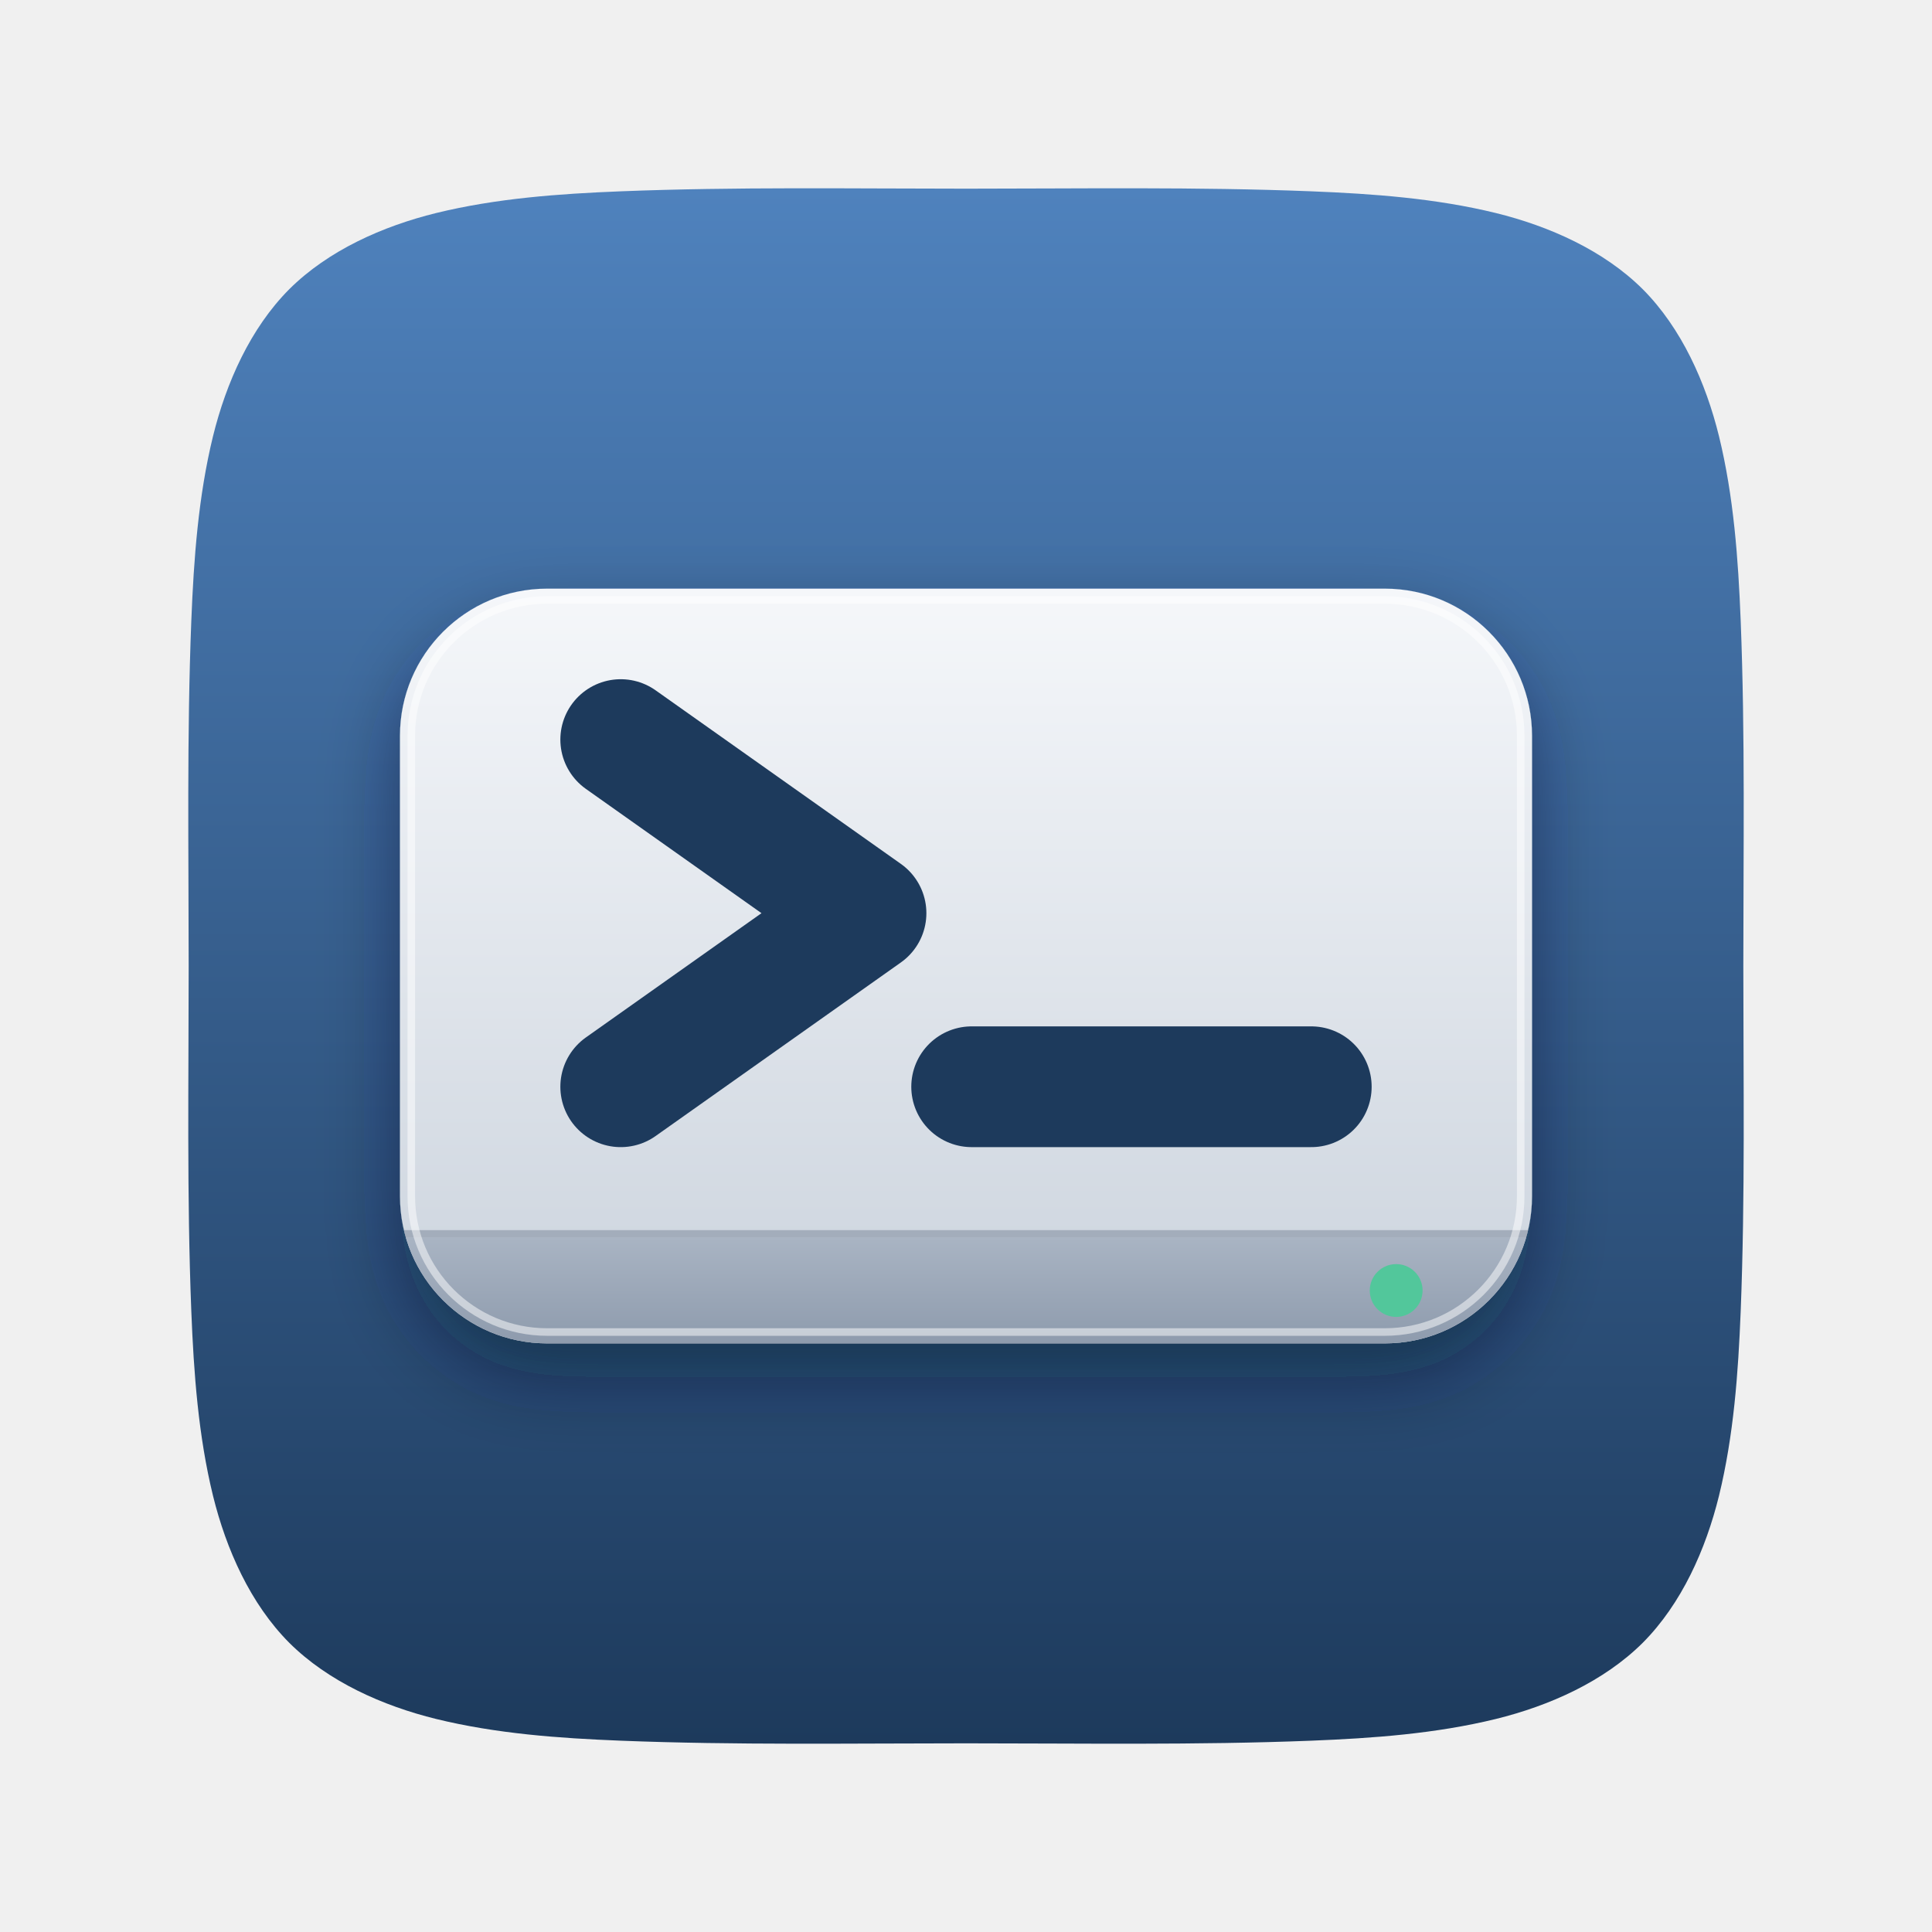
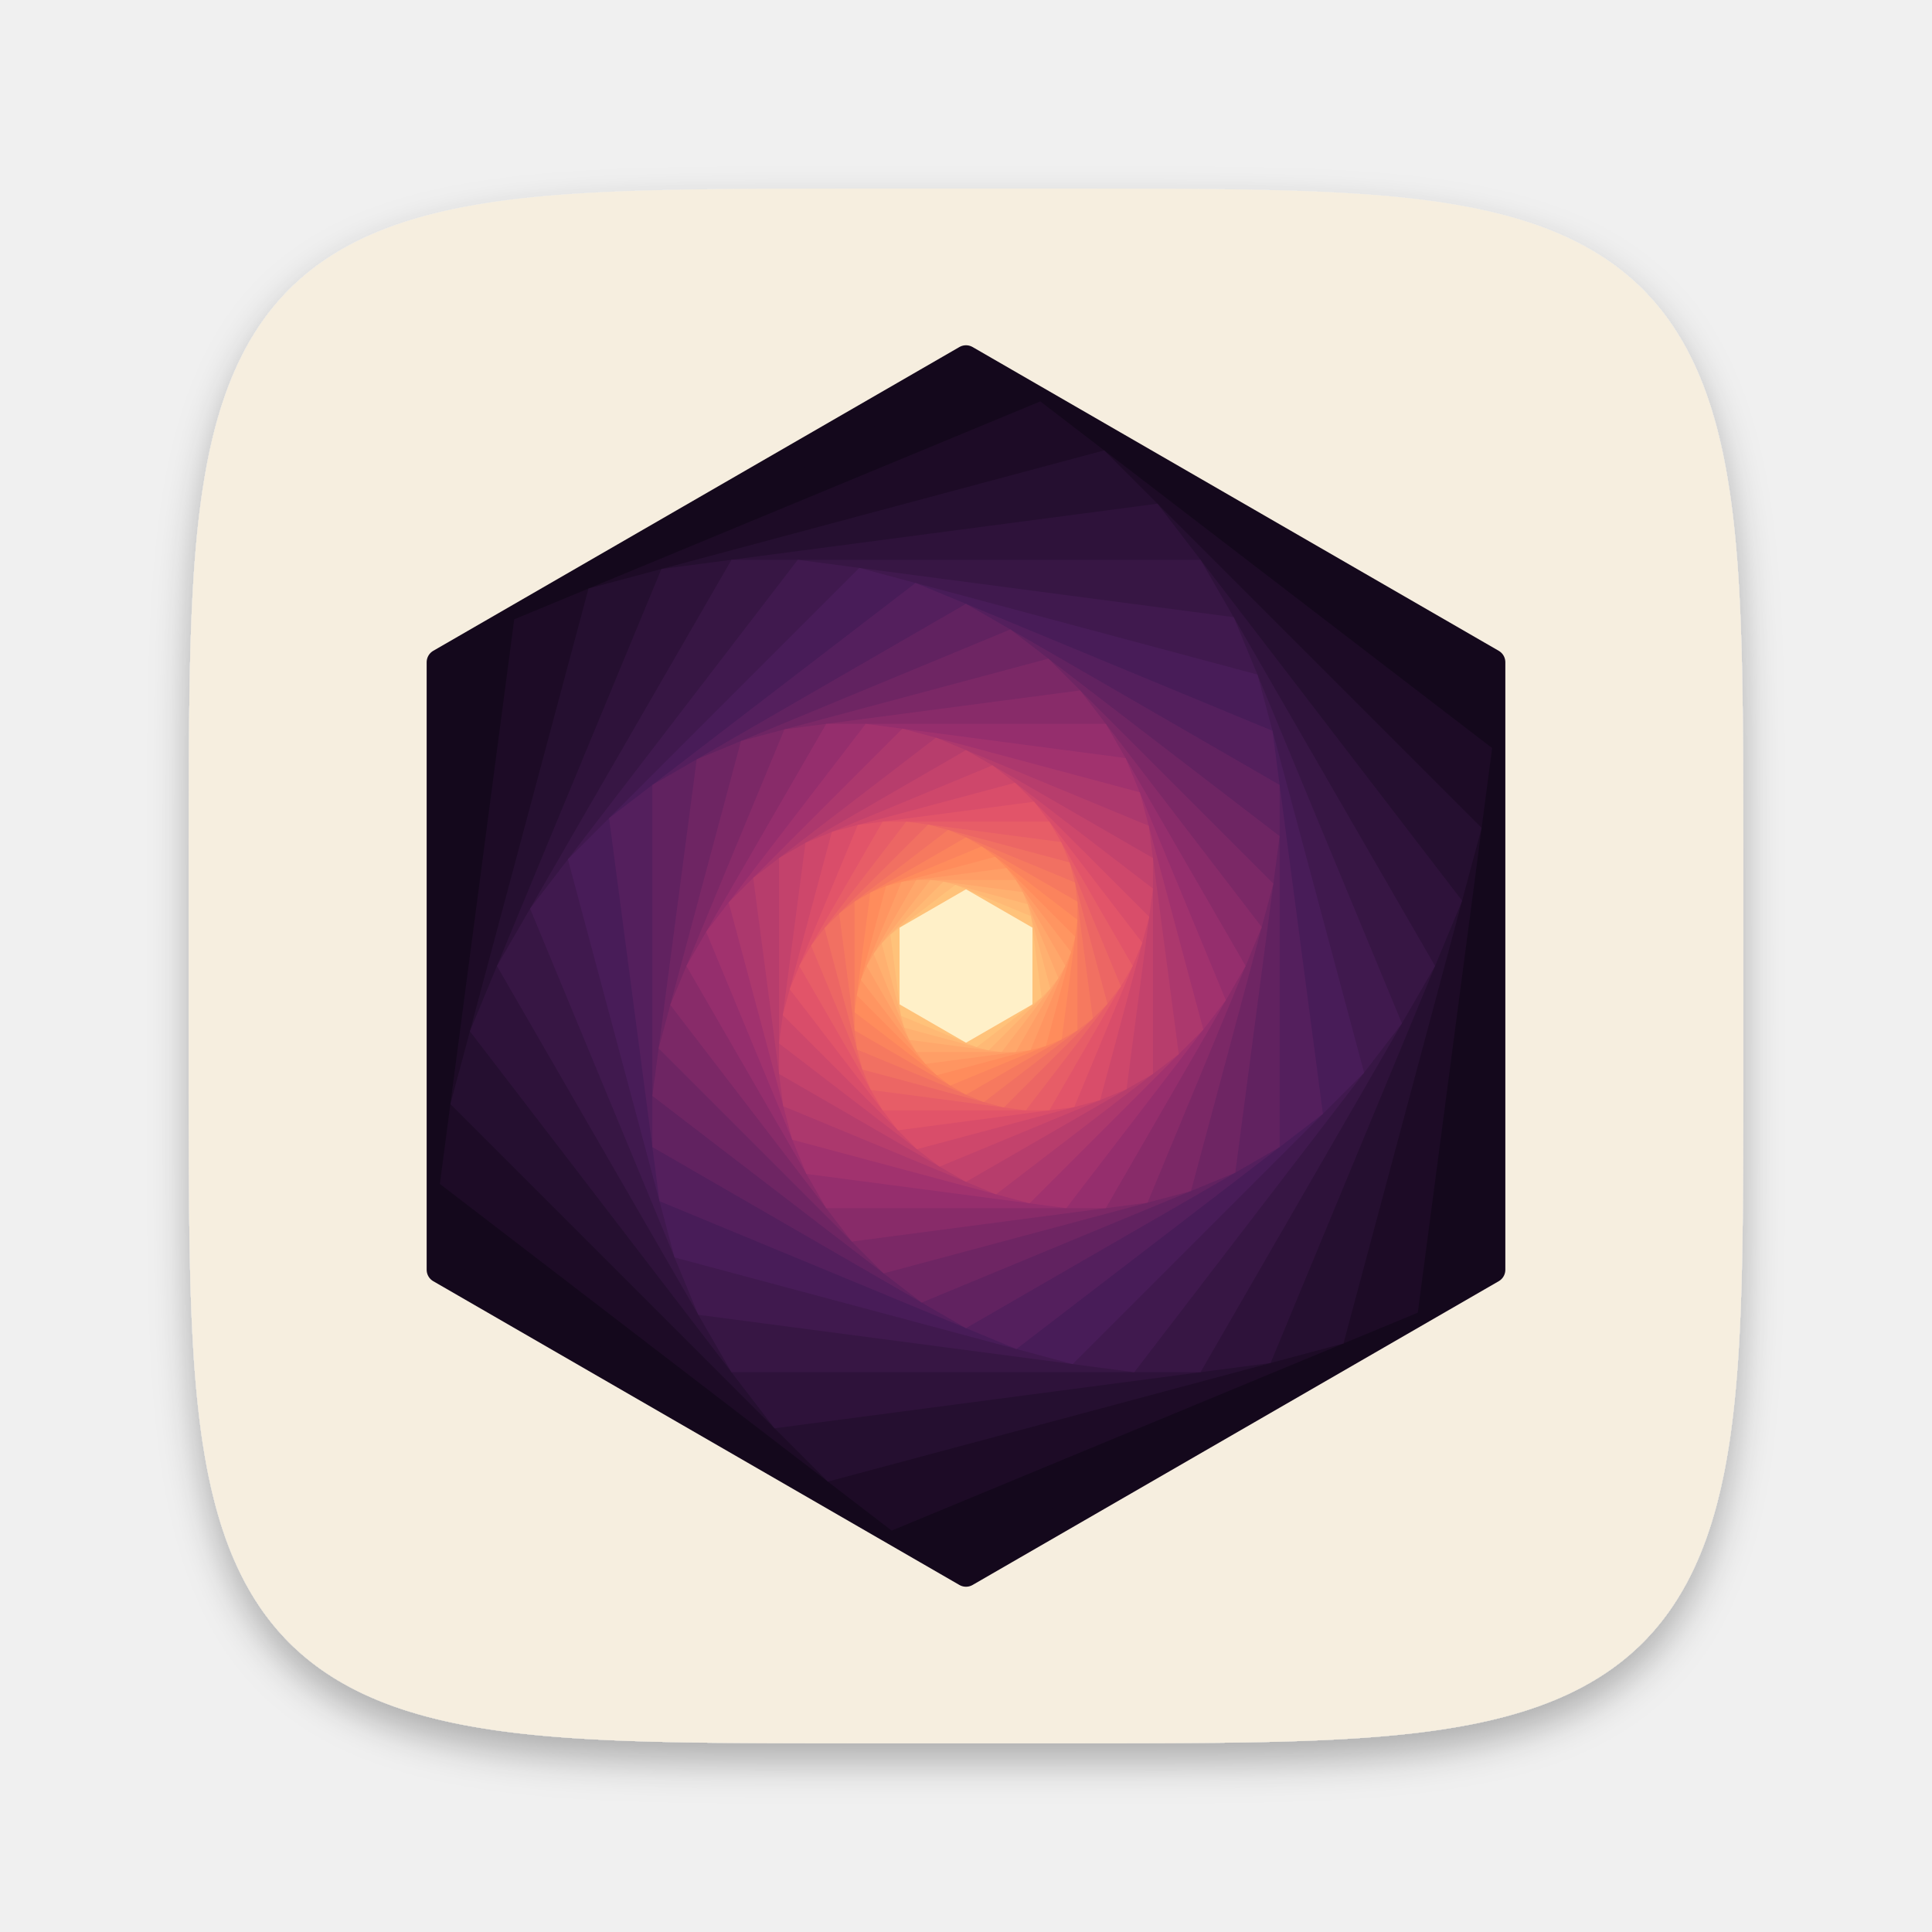
<svg xmlns="http://www.w3.org/2000/svg" width="1024" height="1024" viewBox="0 0 1024 1024">
  <defs>
-     <path id="plate" d="M 924.0 512.0 C 924.0 573.0 925.0 634.1 922.6 695.0 C 921.3 727.8 918.9 760.9 911.1 792.8         C 904.1 821.2 891.3 850.0 870.7 870.7 C 850.0 891.3 821.2 904.1 792.8 911.1         C 760.9 918.9 727.8 921.3 695.0 922.6 C 634.1 925.0 573.0 924.0 512.0 924.0         C 451.0 924.0 389.9 925.0 329.0 922.6 C 296.2 921.3 263.1 918.9 231.2 911.1         C 202.8 904.1 174.0 891.3 153.3 870.7 C 132.7 850.0 119.9 821.2 112.9 792.8         C 105.1 760.9 102.7 727.8 101.4 695.0 C 99.0 634.1 100.0 573.0 100.0 512.0         C 100.0 451.0 99.0 389.9 101.4 329.0 C 102.7 296.2 105.1 263.1 112.9 231.2         C 119.9 202.8 132.7 174.0 153.3 153.3 C 174.0 132.7 202.8 119.9 231.2 112.9         C 263.1 105.1 296.2 102.7 329.0 101.4 C 389.9 99.0 451.0 100.0 512.0 100.0         C 573.0 100.0 634.1 99.0 695.0 101.4 C 727.8 102.7 760.9 105.1 792.8 112.9         C 821.2 119.9 850.0 132.7 870.7 153.3 C 891.3 174.0 904.1 202.8 911.1 231.2         C 918.9 263.1 921.3 296.2 922.6 329.0 C 925.0 389.9 924.0 451.0 924.0 512.0 Z" />
-     <clipPath id="plateClip">
-       <use href="#plate" />
-     </clipPath>
-     <linearGradient id="plateFill" x1="512" y1="100" x2="512" y2="924" gradientUnits="userSpaceOnUse">
-       <stop offset="0" stop-color="#4F82BD" />
-       <stop offset="1" stop-color="#1D3A5C" />
-     </linearGradient>
-     <linearGradient id="caseFill" x1="512" y1="312" x2="512" y2="712" gradientUnits="userSpaceOnUse">
-       <stop offset="0" stop-color="#F5F7FA" />
-       <stop offset="1" stop-color="#CBD3DD" />
-     </linearGradient>
-     <linearGradient id="baseFill" x1="512" y1="656" x2="512" y2="712" gradientUnits="userSpaceOnUse">
-       <stop offset="0" stop-color="#A9B4C3" />
-       <stop offset="1" stop-color="#8E9BAD" />
-     </linearGradient>
-     <clipPath id="caseClip">
-       <rect x="212" y="312" width="600" height="400" rx="78" />
-     </clipPath>
-     <filter id="caseShadow" x="-25%" y="-25%" width="150%" height="160%">
-       <feDropShadow dx="0" dy="18" stdDeviation="20" flood-color="#0A1B2E" flood-opacity="0.45" />
+     <filter id="shadow" x="-10%" y="-10%" width="120%" height="125%">
+       <feDropShadow dx="0" dy="10" stdDeviation="10" flood-color="#000000" flood-opacity="0.28" />
    </filter>
  </defs>
-   <use href="#plate" fill="url(#plateFill)" />
-   <g clip-path="url(#plateClip)">
-     <rect x="212" y="312" width="600" height="400" rx="78" fill="url(#caseFill)" filter="url(#caseShadow)" />
-     <g clip-path="url(#caseClip)">
-       <rect x="212" y="656" width="600" height="56" fill="url(#baseFill)" />
-       <rect x="212" y="652" width="600" height="4" fill="#7E8B9D" fill-opacity="0.55" />
-       <circle cx="740" cy="684" r="14" fill="#52C79B" />
-     </g>
-     <rect x="218" y="318" width="588" height="388" rx="72" fill="none" stroke="#FFFFFF" stroke-opacity="0.5" stroke-width="4" />
-     <g fill="none" stroke="#1D3A5C" stroke-width="64" stroke-linecap="round" stroke-linejoin="round">
-       <path d="M 329 392 L 459 484 L 329 576" />
-       <path d="M 515 576 L 695 576" />
-     </g>
-   </g>
+   <path d="M924.00 512.00 L923.99 573.83 L923.97 593.59 L923.94 607.95 L923.90 619.65 L923.84 629.70 L923.77 638.60 L923.69 646.64 L923.60 654.01 L923.49 660.85 L923.37 667.24 L923.24 673.26 L923.10 678.95 L922.94 684.36 L922.77 689.52 L922.59 694.46 L922.39 699.21 L922.18 703.77 L921.96 708.17 L921.73 712.42 L921.48 716.53 L921.23 720.52 L920.96 724.39 L920.67 728.15 L920.37 731.81 L920.07 735.37 L919.74 738.85 L919.41 742.23 L919.06 745.54 L918.70 748.78 L918.33 751.94 L917.94 755.03 L917.54 758.06 L917.13 761.02 L916.70 763.93 L916.26 766.77 L915.81 769.57 L915.35 772.31 L914.87 775.00 L914.38 777.64 L913.88 780.24 L913.36 782.79 L912.83 785.29 L912.28 787.76 L911.73 790.18 L911.16 792.56 L910.57 794.91 L909.98 797.22 L909.36 799.49 L908.74 801.73 L908.10 803.93 L907.45 806.10 L906.79 808.23 L906.11 810.34 L905.41 812.41 L904.71 814.45 L903.99 816.47 L903.25 818.45 L902.50 820.41 L901.74 822.34 L900.96 824.24 L900.17 826.11 L899.37 827.96 L898.55 829.78 L897.71 831.58 L896.87 833.35 L896.00 835.10 L895.12 836.83 L894.23 838.53 L893.32 840.21 L892.40 841.86 L891.46 843.50 L890.51 845.11 L889.54 846.70 L888.56 848.27 L887.56 849.81 L886.55 851.34 L885.52 852.85 L884.48 854.33 L883.42 855.80 L882.34 857.24 L881.25 858.67 L880.14 860.08 L879.01 861.46 L877.87 862.83 L876.71 864.18 L875.54 865.52 L874.34 866.83 L873.14 868.13 L871.91 869.41 L870.67 870.67 L869.41 871.91 L868.13 873.14 L866.83 874.34 L865.52 875.54 L864.18 876.71 L862.83 877.87 L861.46 879.01 L860.08 880.14 L858.67 881.25 L857.24 882.34 L855.80 883.42 L854.33 884.48 L852.85 885.52 L851.34 886.55 L849.81 887.56 L848.27 888.56 L846.70 889.54 L845.11 890.51 L843.50 891.46 L841.86 892.40 L840.21 893.32 L838.53 894.23 L836.83 895.12 L835.10 896.00 L833.35 896.87 L831.58 897.71 L829.78 898.55 L827.96 899.37 L826.11 900.17 L824.24 900.96 L822.34 901.74 L820.41 902.50 L818.45 903.25 L816.47 903.99 L814.45 904.71 L812.41 905.41 L810.34 906.11 L808.23 906.79 L806.10 907.45 L803.93 908.10 L801.73 908.74 L799.49 909.36 L797.22 909.98 L794.91 910.57 L792.56 911.16 L790.18 911.73 L787.76 912.28 L785.29 912.83 L782.79 913.36 L780.24 913.88 L777.64 914.38 L775.00 914.87 L772.31 915.35 L769.57 915.81 L766.77 916.26 L763.93 916.70 L761.02 917.13 L758.06 917.54 L755.03 917.94 L751.94 918.33 L748.78 918.70 L745.54 919.06 L742.23 919.41 L738.85 919.74 L735.37 920.07 L731.81 920.37 L728.15 920.67 L724.39 920.96 L720.52 921.23 L716.53 921.48 L712.42 921.73 L708.17 921.96 L703.77 922.18 L699.21 922.39 L694.46 922.59 L689.52 922.77 L684.36 922.94 L678.95 923.10 L673.26 923.24 L667.24 923.37 L660.85 923.49 L654.01 923.60 L646.64 923.69 L638.60 923.77 L629.70 923.84 L619.65 923.90 L607.95 923.94 L593.59 923.97 L573.83 923.99 L512.00 924.00 L450.17 923.99 L430.41 923.97 L416.05 923.94 L404.35 923.90 L394.30 923.84 L385.40 923.77 L377.36 923.69 L369.99 923.60 L363.15 923.49 L356.76 923.37 L350.74 923.24 L345.05 923.10 L339.64 922.94 L334.48 922.77 L329.54 922.59 L324.79 922.39 L320.23 922.18 L315.83 921.96 L311.58 921.73 L307.47 921.48 L303.48 921.23 L299.61 920.96 L295.85 920.67 L292.19 920.37 L288.63 920.07 L285.15 919.74 L281.77 919.41 L278.46 919.06 L275.22 918.70 L272.06 918.33 L268.97 917.94 L265.94 917.54 L262.98 917.13 L260.07 916.70 L257.23 916.26 L254.43 915.81 L251.69 915.35 L249.00 914.87 L246.36 914.38 L243.76 913.88 L241.21 913.36 L238.71 912.83 L236.24 912.28 L233.82 911.73 L231.44 911.16 L229.09 910.57 L226.78 909.98 L224.51 909.36 L222.27 908.74 L220.07 908.10 L217.90 907.45 L215.77 906.79 L213.66 906.11 L211.59 905.41 L209.55 904.71 L207.53 903.99 L205.55 903.25 L203.59 902.50 L201.66 901.74 L199.76 900.96 L197.89 900.17 L196.04 899.37 L194.22 898.55 L192.42 897.71 L190.65 896.87 L188.90 896.00 L187.17 895.12 L185.47 894.23 L183.79 893.32 L182.14 892.40 L180.50 891.46 L178.89 890.51 L177.30 889.54 L175.73 888.56 L174.19 887.56 L172.66 886.55 L171.15 885.52 L169.67 884.48 L168.20 883.42 L166.76 882.34 L165.33 881.25 L163.92 880.14 L162.54 879.01 L161.17 877.87 L159.82 876.71 L158.48 875.54 L157.17 874.34 L155.87 873.14 L154.59 871.91 L153.33 870.67 L152.09 869.41 L150.86 868.13 L149.66 866.83 L148.46 865.52 L147.29 864.18 L146.13 862.83 L144.99 861.46 L143.86 860.08 L142.75 858.67 L141.66 857.24 L140.58 855.80 L139.52 854.33 L138.48 852.85 L137.45 851.34 L136.44 849.81 L135.44 848.27 L134.46 846.70 L133.49 845.11 L132.54 843.50 L131.60 841.86 L130.68 840.21 L129.77 838.53 L128.88 836.83 L128.00 835.10 L127.13 833.35 L126.29 831.58 L125.45 829.78 L124.63 827.96 L123.83 826.11 L123.04 824.24 L122.26 822.34 L121.50 820.41 L120.75 818.45 L120.01 816.47 L119.29 814.45 L118.59 812.41 L117.89 810.34 L117.21 808.23 L116.55 806.10 L115.90 803.93 L115.26 801.73 L114.64 799.49 L114.02 797.22 L113.43 794.91 L112.84 792.56 L112.27 790.18 L111.72 787.76 L111.17 785.29 L110.64 782.79 L110.12 780.24 L109.62 777.64 L109.13 775.00 L108.65 772.31 L108.19 769.57 L107.74 766.77 L107.30 763.93 L106.87 761.02 L106.46 758.06 L106.06 755.03 L105.67 751.94 L105.30 748.78 L104.94 745.54 L104.59 742.23 L104.26 738.85 L103.93 735.37 L103.63 731.81 L103.33 728.15 L103.04 724.39 L102.77 720.52 L102.52 716.53 L102.27 712.42 L102.04 708.17 L101.82 703.77 L101.61 699.21 L101.41 694.46 L101.23 689.52 L101.06 684.36 L100.90 678.95 L100.76 673.26 L100.63 667.24 L100.51 660.85 L100.40 654.01 L100.31 646.64 L100.23 638.60 L100.16 629.70 L100.10 619.65 L100.06 607.95 L100.03 593.59 L100.01 573.83 L100.00 512.00 L100.01 450.17 L100.03 430.41 L100.06 416.05 L100.10 404.35 L100.16 394.30 L100.23 385.40 L100.31 377.36 L100.40 369.99 L100.51 363.15 L100.63 356.76 L100.76 350.74 L100.90 345.05 L101.06 339.64 L101.23 334.48 L101.41 329.54 L101.61 324.79 L101.82 320.23 L102.04 315.83 L102.27 311.58 L102.52 307.47 L102.77 303.48 L103.04 299.61 L103.33 295.85 L103.63 292.19 L103.93 288.63 L104.26 285.15 L104.59 281.77 L104.94 278.46 L105.30 275.22 L105.67 272.06 L106.06 268.97 L106.46 265.94 L106.87 262.98 L107.30 260.07 L107.74 257.23 L108.19 254.43 L108.65 251.69 L109.13 249.00 L109.62 246.36 L110.12 243.76 L110.64 241.21 L111.17 238.71 L111.72 236.24 L112.27 233.82 L112.84 231.44 L113.43 229.09 L114.02 226.78 L114.64 224.51 L115.26 222.27 L115.90 220.07 L116.55 217.90 L117.21 215.77 L117.89 213.66 L118.59 211.59 L119.29 209.55 L120.01 207.53 L120.75 205.55 L121.50 203.59 L122.26 201.66 L123.04 199.76 L123.83 197.89 L124.63 196.04 L125.45 194.22 L126.29 192.42 L127.13 190.65 L128.00 188.90 L128.88 187.17 L129.77 185.47 L130.68 183.79 L131.60 182.14 L132.54 180.50 L133.49 178.89 L134.46 177.30 L135.44 175.73 L136.44 174.19 L137.45 172.66 L138.48 171.15 L139.52 169.67 L140.58 168.20 L141.66 166.76 L142.75 165.33 L143.86 163.92 L144.99 162.54 L146.13 161.17 L147.29 159.82 L148.46 158.48 L149.66 157.17 L150.86 155.87 L152.09 154.59 L153.33 153.33 L154.59 152.09 L155.87 150.86 L157.17 149.66 L158.48 148.46 L159.82 147.29 L161.17 146.13 L162.54 144.99 L163.92 143.86 L165.33 142.75 L166.76 141.66 L168.20 140.58 L169.67 139.52 L171.15 138.48 L172.66 137.45 L174.19 136.44 L175.73 135.44 L177.30 134.46 L178.89 133.49 L180.50 132.54 L182.14 131.60 L183.79 130.68 L185.47 129.77 L187.17 128.88 L188.90 128.00 L190.65 127.13 L192.42 126.29 L194.22 125.45 L196.04 124.63 L197.89 123.83 L199.76 123.04 L201.66 122.26 L203.59 121.50 L205.55 120.75 L207.53 120.01 L209.55 119.29 L211.59 118.59 L213.66 117.89 L215.77 117.21 L217.90 116.55 L220.07 115.90 L222.27 115.26 L224.51 114.64 L226.78 114.02 L229.09 113.43 L231.44 112.84 L233.82 112.27 L236.24 111.72 L238.71 111.17 L241.21 110.64 L243.76 110.12 L246.36 109.62 L249.00 109.13 L251.69 108.65 L254.43 108.19 L257.23 107.74 L260.07 107.30 L262.98 106.87 L265.94 106.46 L268.97 106.06 L272.06 105.67 L275.22 105.30 L278.46 104.94 L281.77 104.59 L285.15 104.26 L288.63 103.93 L292.19 103.63 L295.85 103.33 L299.61 103.04 L303.48 102.77 L307.47 102.52 L311.58 102.27 L315.83 102.04 L320.23 101.82 L324.79 101.61 L329.54 101.41 L334.48 101.23 L339.64 101.06 L345.05 100.90 L350.74 100.76 L356.76 100.63 L363.15 100.51 L369.99 100.40 L377.36 100.31 L385.40 100.23 L394.30 100.16 L404.35 100.10 L416.05 100.06 L430.41 100.03 L450.17 100.01 L512.00 100.00 L573.83 100.01 L593.59 100.03 L607.95 100.06 L619.65 100.10 L629.70 100.16 L638.60 100.23 L646.64 100.31 L654.01 100.40 L660.85 100.51 L667.24 100.63 L673.26 100.76 L678.95 100.90 L684.36 101.06 L689.52 101.23 L694.46 101.41 L699.21 101.61 L703.77 101.82 L708.17 102.04 L712.42 102.27 L716.53 102.52 L720.52 102.77 L724.39 103.04 L728.15 103.33 L731.81 103.63 L735.37 103.93 L738.85 104.26 L742.23 104.59 L745.54 104.94 L748.78 105.30 L751.94 105.67 L755.03 106.06 L758.06 106.46 L761.02 106.87 L763.93 107.30 L766.77 107.74 L769.57 108.19 L772.31 108.65 L775.00 109.13 L777.64 109.62 L780.24 110.12 L782.79 110.64 L785.29 111.17 L787.76 111.72 L790.18 112.27 L792.56 112.84 L794.91 113.43 L797.22 114.02 L799.49 114.64 L801.73 115.26 L803.93 115.90 L806.10 116.55 L808.23 117.21 L810.34 117.89 L812.41 118.59 L814.45 119.29 L816.47 120.01 L818.45 120.75 L820.41 121.50 L822.34 122.26 L824.24 123.04 L826.11 123.83 L827.96 124.63 L829.78 125.45 L831.58 126.29 L833.35 127.13 L835.10 128.00 L836.83 128.88 L838.53 129.77 L840.21 130.68 L841.86 131.60 L843.50 132.54 L845.11 133.49 L846.70 134.46 L848.27 135.44 L849.81 136.44 L851.34 137.45 L852.85 138.48 L854.33 139.52 L855.80 140.58 L857.24 141.66 L858.67 142.75 L860.08 143.86 L861.46 144.99 L862.83 146.13 L864.18 147.29 L865.52 148.46 L866.83 149.66 L868.13 150.86 L869.41 152.09 L870.67 153.33 L871.91 154.59 L873.14 155.87 L874.34 157.17 L875.54 158.48 L876.71 159.82 L877.87 161.17 L879.01 162.54 L880.14 163.92 L881.25 165.33 L882.34 166.76 L883.42 168.20 L884.48 169.67 L885.52 171.15 L886.55 172.66 L887.56 174.19 L888.56 175.73 L889.54 177.30 L890.51 178.89 L891.46 180.50 L892.40 182.14 L893.32 183.79 L894.23 185.47 L895.12 187.17 L896.00 188.90 L896.87 190.65 L897.71 192.42 L898.55 194.22 L899.37 196.04 L900.17 197.89 L900.96 199.76 L901.74 201.66 L902.50 203.59 L903.25 205.55 L903.99 207.53 L904.71 209.55 L905.41 211.59 L906.11 213.66 L906.79 215.77 L907.45 217.90 L908.10 220.07 L908.74 222.27 L909.36 224.51 L909.98 226.78 L910.57 229.09 L911.16 231.44 L911.73 233.82 L912.28 236.24 L912.83 238.71 L913.36 241.21 L913.88 243.76 L914.38 246.36 L914.87 249.00 L915.35 251.69 L915.81 254.43 L916.26 257.23 L916.70 260.07 L917.13 262.98 L917.54 265.94 L917.94 268.97 L918.33 272.06 L918.70 275.22 L919.06 278.46 L919.41 281.77 L919.74 285.15 L920.07 288.63 L920.37 292.19 L920.67 295.85 L920.96 299.61 L921.23 303.48 L921.48 307.47 L921.73 311.58 L921.96 315.83 L922.18 320.23 L922.39 324.79 L922.59 329.54 L922.77 334.48 L922.94 339.64 L923.10 345.05 L923.24 350.74 L923.37 356.76 L923.49 363.15 L923.60 369.99 L923.69 377.36 L923.77 385.40 L923.84 394.30 L923.90 404.35 L923.94 416.05 L923.97 430.41 L923.99 450.17 Z" fill="#F6EEDF" filter="url(#shadow)" />
+   <polygon points="512.00,190.00 790.86,351.00 790.86,673.00 512.00,834.00 233.14,673.00 233.14,351.00" fill="#14081C" stroke="#14081C" stroke-width="14" stroke-linejoin="round" />
+   <polygon points="551.40,212.75 790.86,396.49 751.46,695.75 472.60,811.25 233.14,627.51 272.54,328.25" fill="#1D0B26" />
+   <polygon points="585.23,238.71 785.29,438.77 712.07,712.07 438.77,785.29 238.71,585.23 311.93,311.93" fill="#250F30" />
+   <polygon points="613.49,266.97 774.95,477.38 673.45,722.41 410.51,757.03 249.05,546.62 350.55,301.59" fill="#2E123A" />
+   <polygon points="636.30,296.70 760.61,512.00 636.30,727.30 387.70,727.30 263.39,512.00 387.70,296.70" fill="#371644" />
+   <polygon points="653.87,327.12 743.05,542.42 601.18,727.30 370.13,696.88 280.95,481.58 422.82,296.70" fill="#40194E" />
+   <polygon points="666.47,357.53 723.00,568.54 568.54,723.00 357.53,666.47 301.00,455.46 455.46,301.00" fill="#481C58" />
+   <polygon points="674.45,387.34 701.18,590.36 538.73,715.02 349.55,636.66 322.82,433.64 485.27,308.98" fill="#541F5D" />
+   <polygon points="678.23,416.03 678.23,607.97 512.00,703.95 345.77,607.97 345.77,416.03 512.00,320.05" fill="#612260" />
+   <polygon points="678.23,443.15 654.74,621.53 488.51,690.39 345.77,580.85 369.26,402.47 535.49,333.61" fill="#6E2563" />
+   <polygon points="674.91,468.35 631.26,631.26 468.35,674.91 349.09,555.65 392.74,392.74 555.65,349.09" fill="#7B2866" />
+   <polygon points="668.74,491.36 608.24,637.43 451.50,658.06 355.26,532.64 415.76,386.57 572.50,365.94" fill="#882B69" />
+   <polygon points="660.20,512.00 586.10,640.34 437.90,640.34 363.80,512.00 437.90,383.66 586.10,383.66" fill="#952E6D" />
+   <polygon points="649.73,530.13 565.16,640.34 427.43,622.21 374.27,493.87 458.84,383.66 596.57,401.79" fill="#A1326E" />
+   <polygon points="637.78,545.70 545.70,637.78 419.92,604.08 386.22,478.30 478.30,386.22 604.08,419.92" fill="#AC386D" />
+   <polygon points="624.77,558.71 527.93,633.02 415.16,586.31 399.23,465.29 496.07,390.98 608.84,437.69" fill="#B73D6C" />
+   <polygon points="611.09,569.21 512.00,626.42 412.91,569.21 412.91,454.79 512.00,397.58 611.09,454.79" fill="#C3426C" />
+   <polygon points="597.09,577.29 498.00,618.34 412.91,553.04 426.91,446.71 526.00,405.66 611.09,470.96" fill="#CE476B" />
+   <polygon points="583.09,583.09 485.98,609.11 414.89,538.02 440.91,440.91 538.02,414.89 609.11,485.98" fill="#D94D6A" />
+   <polygon points="569.37,586.77 475.93,599.07 418.56,524.30 454.63,437.23 548.07,424.93 605.44,499.70" fill="#E25469" />
+   <polygon points="556.17,588.51 467.83,588.51 423.66,512.00 467.83,435.49 556.17,435.49 600.34,512.00" fill="#E75D67" />
+   <polygon points="543.69,588.51 461.59,577.70 429.90,501.19 480.31,435.49 562.41,446.30 594.10,522.81" fill="#EC6664" />
+   <polygon points="532.09,586.98 457.11,566.89 437.02,491.91 491.91,437.02 566.89,457.11 586.98,532.09" fill="#F17062" />
+   <polygon points="521.50,584.14 454.27,556.29 444.78,484.16 502.50,439.86 569.73,467.71 579.22,539.84" fill="#F6795F" />
+   <polygon points="512.00,580.21 452.93,546.10 452.93,477.90 512.00,443.79 571.07,477.90 571.07,546.10" fill="#FB835D" />
+   <polygon points="503.65,575.39 452.93,536.47 461.28,473.08 520.35,448.61 571.07,487.53 562.72,550.92" fill="#FF8C5C" />
+   <polygon points="496.49,569.89 454.11,527.51 469.62,469.62 527.51,454.11 569.89,496.49 554.38,554.38" fill="#FF9561" />
+   <polygon points="490.50,563.90 456.30,519.33 477.80,467.43 533.50,460.10 567.70,504.67 546.20,556.57" fill="#FF9E66" />
+   <polygon points="485.67,557.61 459.34,512.00 485.67,466.39 538.33,466.39 564.66,512.00 538.33,557.61" fill="#FFA76B" />
+   <polygon points="481.95,551.16 463.06,505.56 493.11,466.39 542.05,472.84 560.94,518.44 530.89,557.61" fill="#FFB070" />
+   <polygon points="479.28,544.72 467.31,500.02 500.02,467.31 544.72,479.28 556.69,523.98 523.98,556.69" fill="#FFB975" />
+   <polygon points="477.59,538.40 471.93,495.40 506.34,469.00 546.41,485.60 552.07,528.60 517.66,555.00" fill="#FFC27A" />
+   <polygon points="476.79,532.33 476.79,491.67 512.00,471.34 547.21,491.67 547.21,532.33 512.00,552.66" fill="#FFF0C8" />
</svg>
